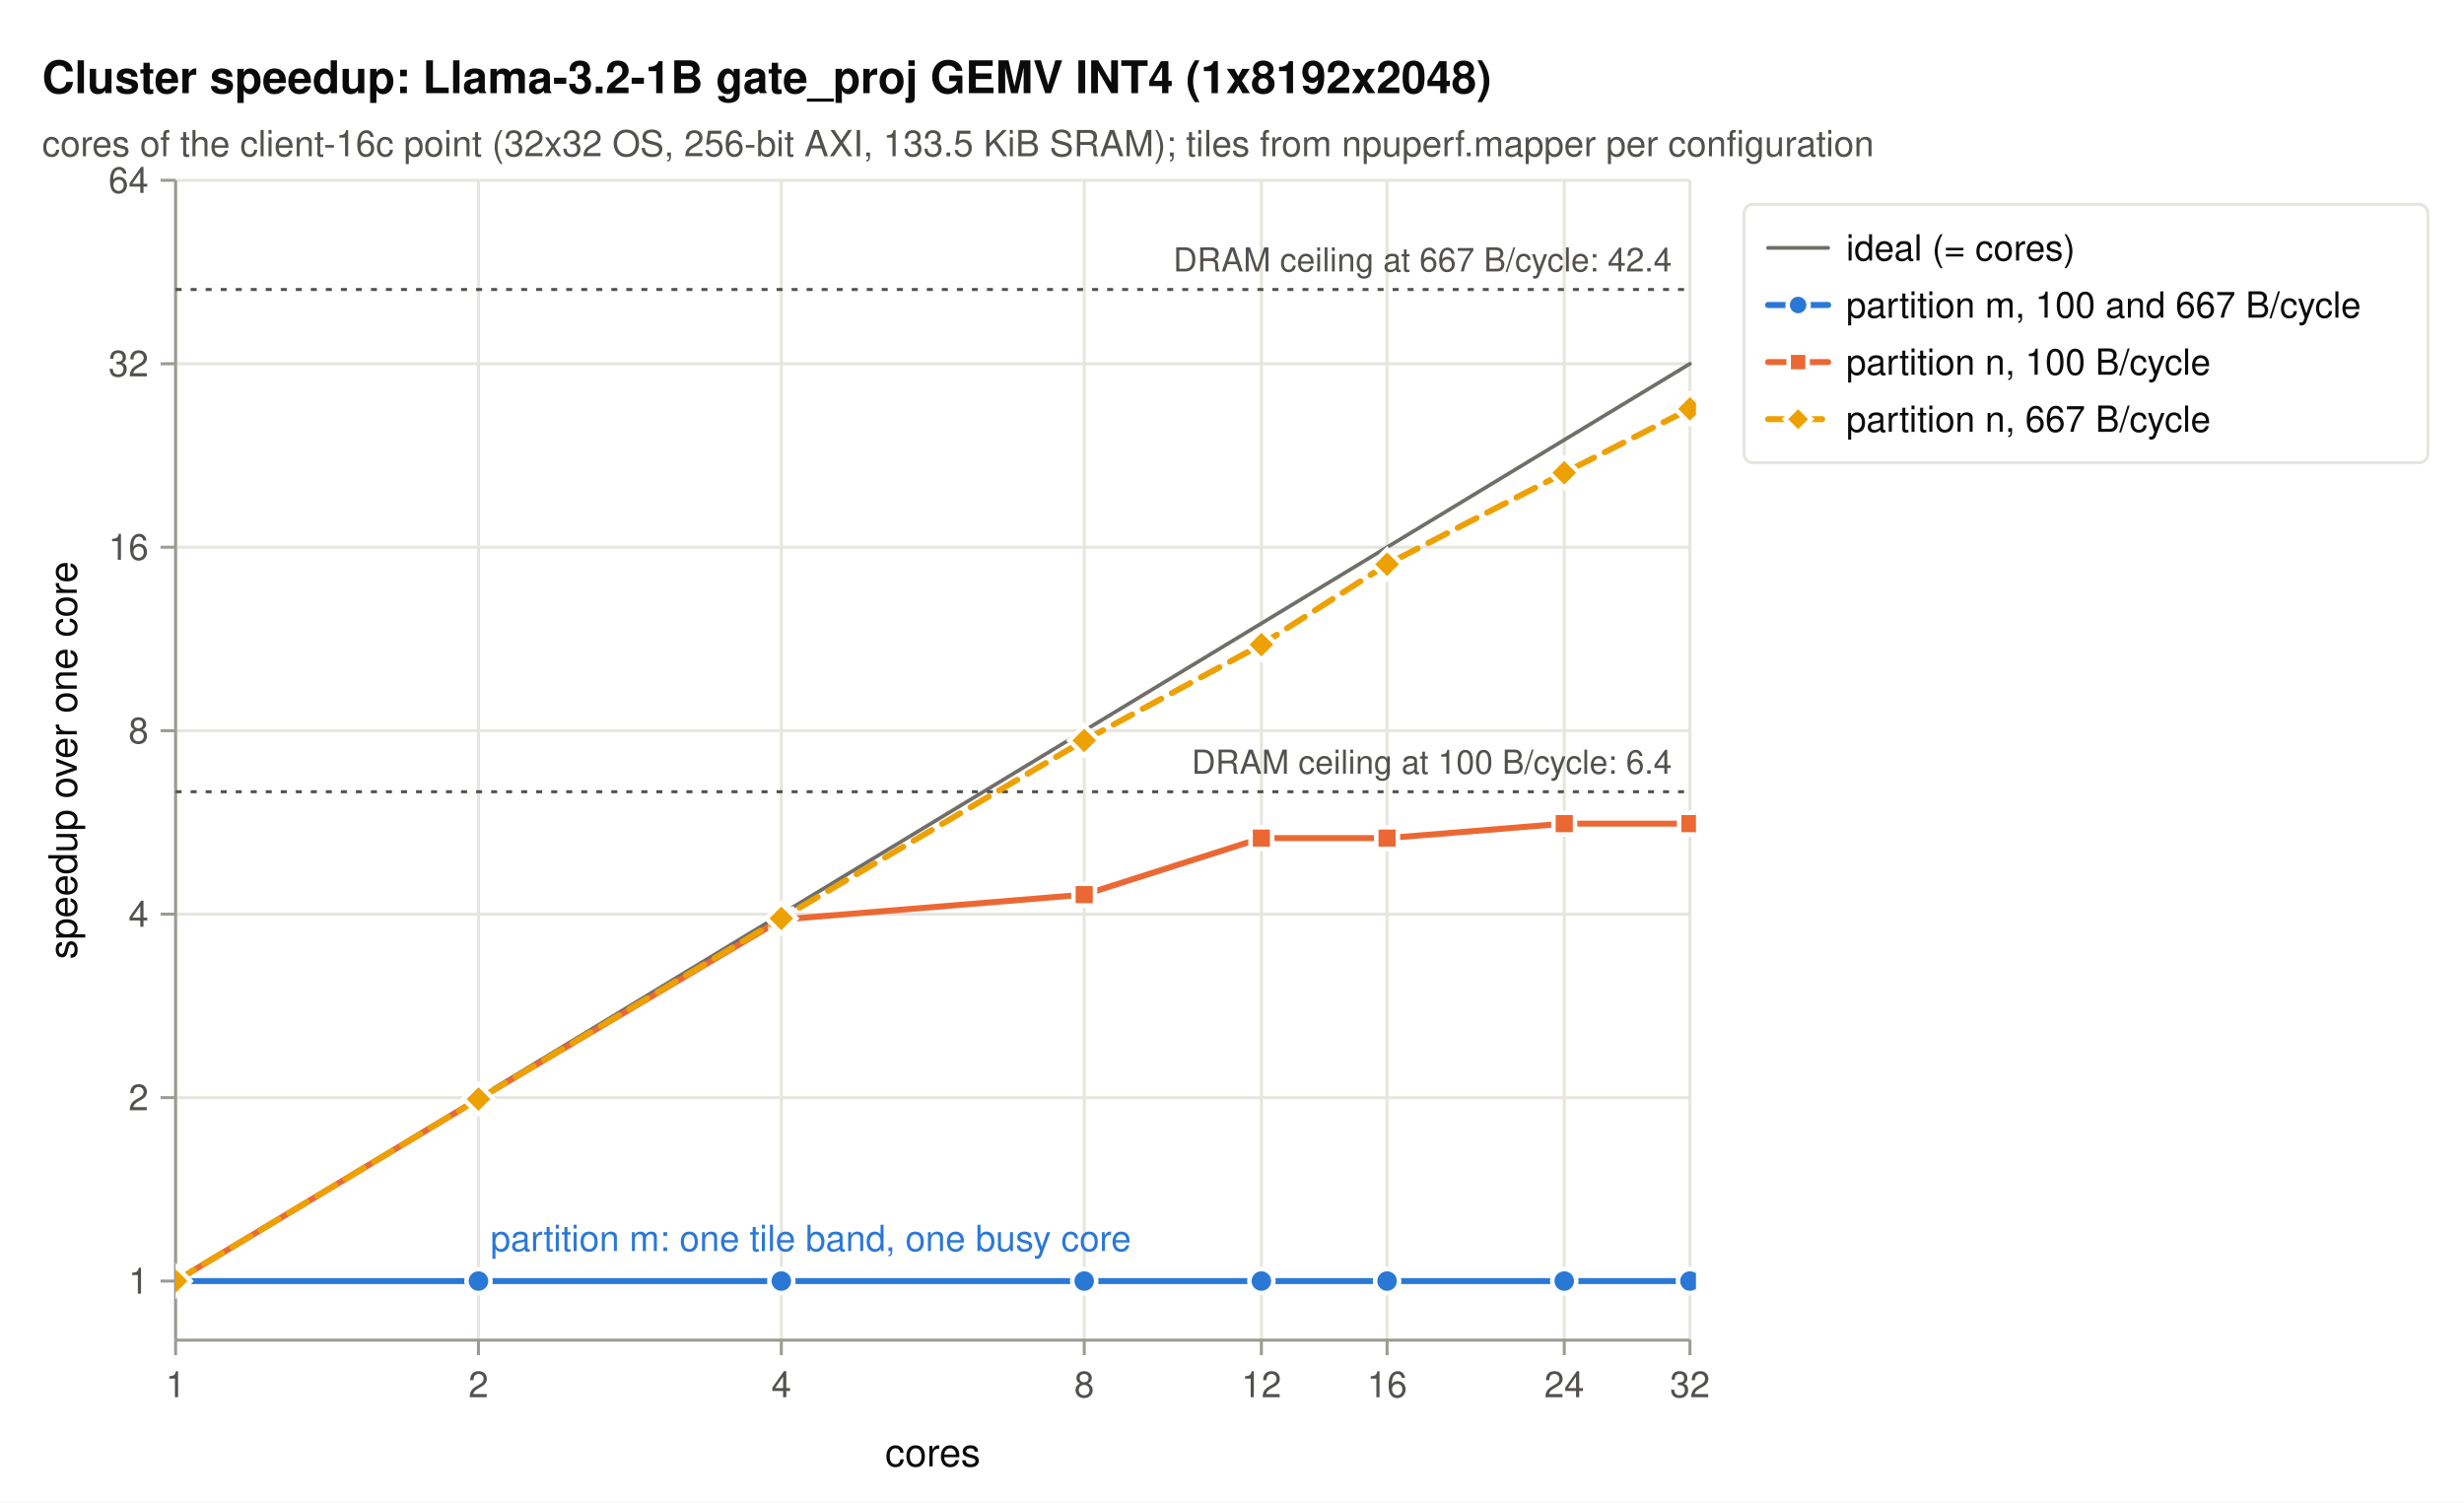
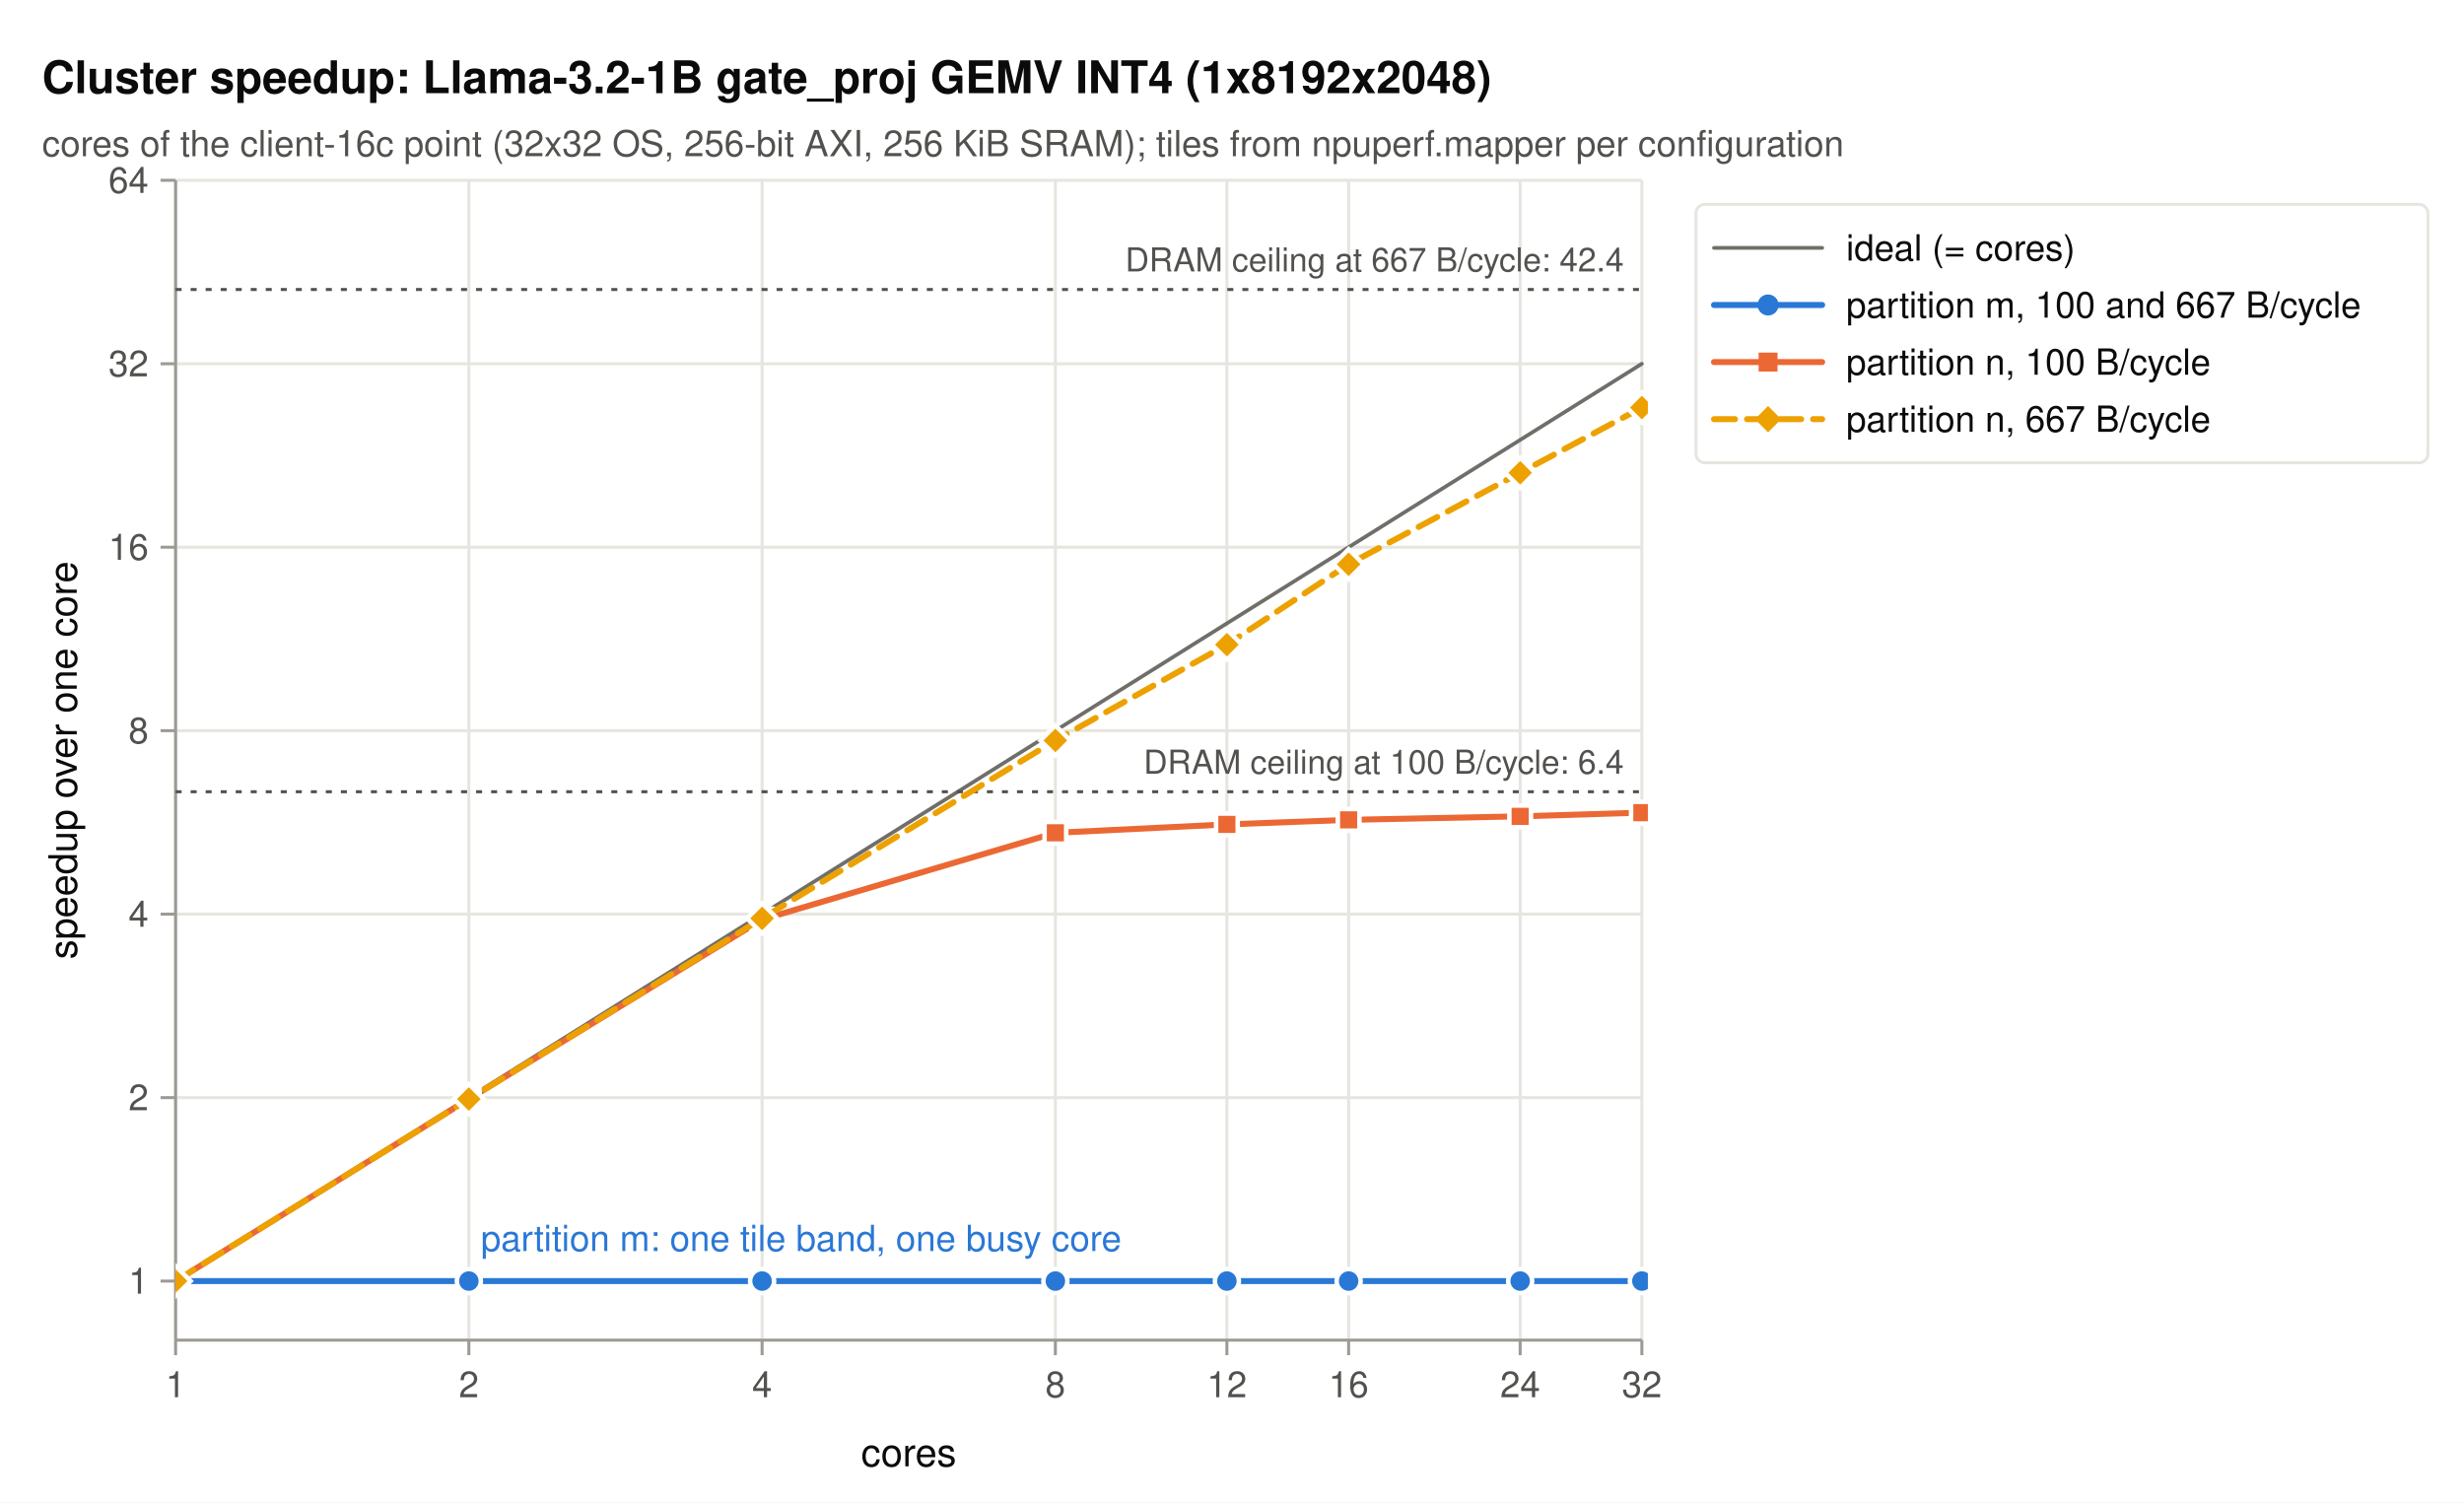
<svg xmlns="http://www.w3.org/2000/svg" width="820" height="500" viewBox="0 0 820 500" font-family="system-ui, -apple-system, 'Segoe UI', Helvetica, Arial, sans-serif">
  <rect width="820" height="500" fill="#ffffff" />
  <defs>
    <clipPath id="s4-gemv-plot">
-       <rect x="58.44" y="58" width="505.96" height="388" />
+       <rect x="58.44" y="58" width="489.96" height="388" />
    </clipPath>
  </defs>
  <text x="14" y="31" font-size="15" fill="#0b0b0b" font-weight="600">Cluster speedup: Llama-3.2-1B gate_proj GEMV INT4 (1x8192x2048)</text>
-   <text x="14" y="52" font-size="12" fill="#52514e">cores of the client-16c point (32x32 OS, 256-bit AXI, 133.5 KiB SRAM); tiles from npuperf.mapper per configuration</text>
+   <text x="14" y="52" font-size="12" fill="#52514e">cores of the client-16c point (32x32 OS, 256-bit AXI, 256 KiB SRAM); tiles from npuperf.mapper per configuration</text>
  <g stroke="#e6e5df" stroke-width="1" fill="none">
-     <line x1="58.44" y1="426.34" x2="562.4" y2="426.34" />
-     <line x1="58.44" y1="365.29" x2="562.4" y2="365.29" />
-     <line x1="58.44" y1="304.23" x2="562.4" y2="304.23" />
-     <line x1="58.44" y1="243.17" x2="562.4" y2="243.17" />
-     <line x1="58.44" y1="182.11" x2="562.4" y2="182.11" />
-     <line x1="58.44" y1="121.06" x2="562.4" y2="121.06" />
-     <line x1="58.44" y1="60" x2="562.4" y2="60" />
+     <line x1="58.44" y1="426.34" x2="546.4" y2="426.34" />
+     <line x1="58.44" y1="365.29" x2="546.4" y2="365.29" />
+     <line x1="58.44" y1="304.23" x2="546.4" y2="304.23" />
+     <line x1="58.44" y1="243.17" x2="546.4" y2="243.17" />
+     <line x1="58.44" y1="182.11" x2="546.4" y2="182.11" />
+     <line x1="58.44" y1="121.06" x2="546.4" y2="121.06" />
+     <line x1="58.44" y1="60" x2="546.4" y2="60" />
    <line x1="58.44" y1="60" x2="58.44" y2="446" />
-     <line x1="159.23" y1="60" x2="159.23" y2="446" />
-     <line x1="260.02" y1="60" x2="260.02" y2="446" />
-     <line x1="360.82" y1="60" x2="360.82" y2="446" />
-     <line x1="419.78" y1="60" x2="419.78" y2="446" />
-     <line x1="461.61" y1="60" x2="461.61" y2="446" />
-     <line x1="520.57" y1="60" x2="520.57" y2="446" />
-     <line x1="562.4" y1="60" x2="562.4" y2="446" />
+     <line x1="156.03" y1="60" x2="156.03" y2="446" />
+     <line x1="253.62" y1="60" x2="253.62" y2="446" />
+     <line x1="351.22" y1="60" x2="351.22" y2="446" />
+     <line x1="408.3" y1="60" x2="408.3" y2="446" />
+     <line x1="448.81" y1="60" x2="448.81" y2="446" />
+     <line x1="505.9" y1="60" x2="505.9" y2="446" />
+     <line x1="546.4" y1="60" x2="546.4" y2="446" />
  </g>
  <g stroke="#9c9a93" stroke-width="1" fill="none">
-     <line x1="58.44" y1="446" x2="562.4" y2="446" />
+     <line x1="58.44" y1="446" x2="546.4" y2="446" />
    <line x1="58.44" y1="60" x2="58.44" y2="446" />
    <line x1="58.44" y1="446" x2="58.44" y2="451" />
-     <line x1="159.23" y1="446" x2="159.23" y2="451" />
-     <line x1="260.02" y1="446" x2="260.02" y2="451" />
-     <line x1="360.82" y1="446" x2="360.82" y2="451" />
-     <line x1="419.78" y1="446" x2="419.78" y2="451" />
-     <line x1="461.61" y1="446" x2="461.61" y2="451" />
-     <line x1="520.57" y1="446" x2="520.57" y2="451" />
-     <line x1="562.4" y1="446" x2="562.4" y2="451" />
+     <line x1="156.03" y1="446" x2="156.03" y2="451" />
+     <line x1="253.62" y1="446" x2="253.62" y2="451" />
+     <line x1="351.22" y1="446" x2="351.22" y2="451" />
+     <line x1="408.3" y1="446" x2="408.3" y2="451" />
+     <line x1="448.81" y1="446" x2="448.81" y2="451" />
+     <line x1="505.9" y1="446" x2="505.9" y2="451" />
+     <line x1="546.4" y1="446" x2="546.4" y2="451" />
    <line x1="53.44" y1="426.34" x2="58.44" y2="426.34" />
    <line x1="53.44" y1="365.29" x2="58.44" y2="365.29" />
    <line x1="53.44" y1="304.23" x2="58.44" y2="304.23" />
    <line x1="53.44" y1="243.17" x2="58.44" y2="243.17" />
    <line x1="53.44" y1="182.11" x2="58.44" y2="182.11" />
    <line x1="53.44" y1="121.06" x2="58.44" y2="121.06" />
    <line x1="53.44" y1="60" x2="58.44" y2="60" />
  </g>
  <g style="font-variant-numeric: tabular-nums">
    <text x="58.44" y="465" font-size="12" fill="#52514e" text-anchor="middle">1</text>
-     <text x="159.23" y="465" font-size="12" fill="#52514e" text-anchor="middle">2</text>
-     <text x="260.02" y="465" font-size="12" fill="#52514e" text-anchor="middle">4</text>
-     <text x="360.82" y="465" font-size="12" fill="#52514e" text-anchor="middle">8</text>
-     <text x="419.78" y="465" font-size="12" fill="#52514e" text-anchor="middle">12</text>
-     <text x="461.61" y="465" font-size="12" fill="#52514e" text-anchor="middle">16</text>
-     <text x="520.57" y="465" font-size="12" fill="#52514e" text-anchor="middle">24</text>
-     <text x="562.4" y="465" font-size="12" fill="#52514e" text-anchor="middle">32</text>
+     <text x="156.03" y="465" font-size="12" fill="#52514e" text-anchor="middle">2</text>
+     <text x="253.62" y="465" font-size="12" fill="#52514e" text-anchor="middle">4</text>
+     <text x="351.22" y="465" font-size="12" fill="#52514e" text-anchor="middle">8</text>
+     <text x="408.3" y="465" font-size="12" fill="#52514e" text-anchor="middle">12</text>
+     <text x="448.81" y="465" font-size="12" fill="#52514e" text-anchor="middle">16</text>
+     <text x="505.9" y="465" font-size="12" fill="#52514e" text-anchor="middle">24</text>
+     <text x="546.4" y="465" font-size="12" fill="#52514e" text-anchor="middle">32</text>
    <text x="49.44" y="430.54" font-size="12" fill="#52514e" text-anchor="end">1</text>
    <text x="49.44" y="369.49" font-size="12" fill="#52514e" text-anchor="end">2</text>
    <text x="49.44" y="308.43" font-size="12" fill="#52514e" text-anchor="end">4</text>
    <text x="49.44" y="247.37" font-size="12" fill="#52514e" text-anchor="end">8</text>
    <text x="49.44" y="186.31" font-size="12" fill="#52514e" text-anchor="end">16</text>
    <text x="49.44" y="125.26" font-size="12" fill="#52514e" text-anchor="end">32</text>
    <text x="49.44" y="64.2" font-size="12" fill="#52514e" text-anchor="end">64</text>
  </g>
-   <text x="310.42" y="488" font-size="13" fill="#0b0b0b" text-anchor="middle">cores</text>
+   <text x="302.42" y="488" font-size="13" fill="#0b0b0b" text-anchor="middle">cores</text>
  <text x="21.2" y="253" font-size="13" fill="#0b0b0b" text-anchor="middle" dominant-baseline="middle" transform="rotate(-90 21.2 253)">speedup over one core</text>
  <g clip-path="url(#s4-gemv-plot)">
-     <path d="M58.44,426.34 L159.23,365.29 L260.02,304.23 L360.82,243.17 L419.78,207.46 L461.61,182.11 L520.57,146.4 L562.4,121.06" fill="none" stroke="#6f6e69" stroke-width="1.25" stroke-linejoin="round" stroke-linecap="round" />
-     <line x1="58.44" y1="263.49" x2="562.4" y2="263.49" stroke="#52514e" stroke-width="1" stroke-dasharray="2 3" />
-     <line x1="58.44" y1="96.34" x2="562.4" y2="96.34" stroke="#52514e" stroke-width="1" stroke-dasharray="2 3" />
-     <path d="M58.44,426.34 L159.23,426.34 L260.02,426.34 L360.82,426.34 L419.78,426.34 L461.61,426.34 L520.57,426.34 L562.4,426.34" fill="none" stroke="#2a78d6" stroke-width="2" stroke-linejoin="round" stroke-linecap="round" />
+     <path d="M58.44,426.34 L156.03,365.29 L253.62,304.23 L351.22,243.17 L408.3,207.46 L448.81,182.11 L505.9,146.4 L546.4,121.06" fill="none" stroke="#6f6e69" stroke-width="1.25" stroke-linejoin="round" stroke-linecap="round" />
+     <line x1="58.44" y1="263.49" x2="546.4" y2="263.49" stroke="#52514e" stroke-width="1" stroke-dasharray="2 3" />
+     <line x1="58.44" y1="96.34" x2="546.4" y2="96.34" stroke="#52514e" stroke-width="1" stroke-dasharray="2 3" />
+     <path d="M58.44,426.34 L156.03,426.34 L253.62,426.34 L351.22,426.34 L408.3,426.34 L448.81,426.34 L505.9,426.34 L546.4,426.34" fill="none" stroke="#2a78d6" stroke-width="2" stroke-linejoin="round" stroke-linecap="round" />
    <circle cx="58.44" cy="426.34" r="4" fill="#2a78d6" stroke="#ffffff" stroke-width="1.5" />
-     <circle cx="159.23" cy="426.34" r="4" fill="#2a78d6" stroke="#ffffff" stroke-width="1.5" />
-     <circle cx="260.02" cy="426.34" r="4" fill="#2a78d6" stroke="#ffffff" stroke-width="1.5" />
-     <circle cx="360.82" cy="426.34" r="4" fill="#2a78d6" stroke="#ffffff" stroke-width="1.5" />
-     <circle cx="419.78" cy="426.34" r="4" fill="#2a78d6" stroke="#ffffff" stroke-width="1.5" />
-     <circle cx="461.61" cy="426.34" r="4" fill="#2a78d6" stroke="#ffffff" stroke-width="1.5" />
-     <circle cx="520.57" cy="426.34" r="4" fill="#2a78d6" stroke="#ffffff" stroke-width="1.5" />
-     <circle cx="562.4" cy="426.34" r="4" fill="#2a78d6" stroke="#ffffff" stroke-width="1.5" />
-     <path d="M58.44,426.34 L159.23,365.76 L260.02,306.02 L360.82,297.74 L419.78,278.92 L461.61,278.92 L520.57,274.11 L562.4,274.11" fill="none" stroke="#eb6834" stroke-width="2" stroke-linejoin="round" stroke-linecap="round" />
+     <circle cx="156.03" cy="426.34" r="4" fill="#2a78d6" stroke="#ffffff" stroke-width="1.5" />
+     <circle cx="253.62" cy="426.34" r="4" fill="#2a78d6" stroke="#ffffff" stroke-width="1.5" />
+     <circle cx="351.22" cy="426.34" r="4" fill="#2a78d6" stroke="#ffffff" stroke-width="1.5" />
+     <circle cx="408.3" cy="426.34" r="4" fill="#2a78d6" stroke="#ffffff" stroke-width="1.5" />
+     <circle cx="448.81" cy="426.34" r="4" fill="#2a78d6" stroke="#ffffff" stroke-width="1.5" />
+     <circle cx="505.9" cy="426.34" r="4" fill="#2a78d6" stroke="#ffffff" stroke-width="1.5" />
+     <circle cx="546.4" cy="426.34" r="4" fill="#2a78d6" stroke="#ffffff" stroke-width="1.5" />
+     <path d="M58.44,426.34 L156.03,365.76 L253.62,306.02 L351.22,277.16 L408.3,274.36 L448.81,272.85 L505.9,271.68 L546.4,270.45" fill="none" stroke="#eb6834" stroke-width="2" stroke-linejoin="round" stroke-linecap="round" />
    <rect x="54.84" y="422.74" width="7.2" height="7.2" fill="#eb6834" stroke="#ffffff" stroke-width="1.5" />
-     <rect x="155.63" y="362.16" width="7.2" height="7.2" fill="#eb6834" stroke="#ffffff" stroke-width="1.5" />
-     <rect x="256.42" y="302.42" width="7.2" height="7.2" fill="#eb6834" stroke="#ffffff" stroke-width="1.5" />
-     <rect x="357.22" y="294.14" width="7.2" height="7.2" fill="#eb6834" stroke="#ffffff" stroke-width="1.5" />
-     <rect x="416.18" y="275.32" width="7.2" height="7.2" fill="#eb6834" stroke="#ffffff" stroke-width="1.5" />
-     <rect x="458.01" y="275.32" width="7.2" height="7.2" fill="#eb6834" stroke="#ffffff" stroke-width="1.5" />
-     <rect x="516.97" y="270.51" width="7.2" height="7.2" fill="#eb6834" stroke="#ffffff" stroke-width="1.5" />
-     <rect x="558.8" y="270.51" width="7.2" height="7.2" fill="#eb6834" stroke="#ffffff" stroke-width="1.5" />
-     <path d="M58.44,426.34 L159.23,365.76 L260.02,305.64 L360.82,246.42 L419.78,214.53 L461.61,187.79 L520.57,157.34 L562.4,136.06" fill="none" stroke="#eda100" stroke-width="2" stroke-linejoin="round" stroke-linecap="round" stroke-dasharray="7 4" />
+     <rect x="152.43" y="362.16" width="7.2" height="7.2" fill="#eb6834" stroke="#ffffff" stroke-width="1.5" />
+     <rect x="250.02" y="302.42" width="7.2" height="7.2" fill="#eb6834" stroke="#ffffff" stroke-width="1.5" />
+     <rect x="347.62" y="273.56" width="7.2" height="7.2" fill="#eb6834" stroke="#ffffff" stroke-width="1.5" />
+     <rect x="404.7" y="270.76" width="7.2" height="7.2" fill="#eb6834" stroke="#ffffff" stroke-width="1.5" />
+     <rect x="445.21" y="269.25" width="7.2" height="7.2" fill="#eb6834" stroke="#ffffff" stroke-width="1.5" />
+     <rect x="502.3" y="268.08" width="7.2" height="7.2" fill="#eb6834" stroke="#ffffff" stroke-width="1.5" />
+     <rect x="542.8" y="266.85" width="7.2" height="7.2" fill="#eb6834" stroke="#ffffff" stroke-width="1.5" />
+     <path d="M58.44,426.34 L156.03,365.76 L253.62,305.64 L351.22,246.42 L408.3,214.53 L448.81,187.79 L505.9,157.34 L546.4,135.64" fill="none" stroke="#eda100" stroke-width="2" stroke-linejoin="round" stroke-linecap="round" stroke-dasharray="7 4" />
    <polygon points="58.44,421.34 63.44,426.34 58.44,431.34 53.44,426.34" fill="#eda100" stroke="#ffffff" stroke-width="1.5" />
-     <polygon points="159.23,360.76 164.23,365.76 159.23,370.76 154.23,365.76" fill="#eda100" stroke="#ffffff" stroke-width="1.5" />
-     <polygon points="260.02,300.64 265.02,305.64 260.02,310.64 255.02,305.64" fill="#eda100" stroke="#ffffff" stroke-width="1.5" />
-     <polygon points="360.82,241.42 365.82,246.42 360.82,251.42 355.82,246.42" fill="#eda100" stroke="#ffffff" stroke-width="1.5" />
-     <polygon points="419.78,209.53 424.78,214.53 419.78,219.53 414.78,214.53" fill="#eda100" stroke="#ffffff" stroke-width="1.5" />
-     <polygon points="461.61,182.79 466.61,187.79 461.61,192.79 456.61,187.79" fill="#eda100" stroke="#ffffff" stroke-width="1.5" />
-     <polygon points="520.57,152.34 525.57,157.34 520.57,162.34 515.57,157.34" fill="#eda100" stroke="#ffffff" stroke-width="1.5" />
-     <polygon points="562.4,131.06 567.4,136.06 562.4,141.06 557.4,136.06" fill="#eda100" stroke="#ffffff" stroke-width="1.5" />
+     <polygon points="156.03,360.76 161.03,365.76 156.03,370.76 151.03,365.76" fill="#eda100" stroke="#ffffff" stroke-width="1.5" />
+     <polygon points="253.62,300.64 258.62,305.64 253.62,310.64 248.62,305.64" fill="#eda100" stroke="#ffffff" stroke-width="1.5" />
+     <polygon points="351.22,241.42 356.22,246.42 351.22,251.42 346.22,246.42" fill="#eda100" stroke="#ffffff" stroke-width="1.5" />
+     <polygon points="408.3,209.53 413.3,214.53 408.3,219.53 403.3,214.53" fill="#eda100" stroke="#ffffff" stroke-width="1.5" />
+     <polygon points="448.81,182.79 453.81,187.79 448.81,192.79 443.81,187.79" fill="#eda100" stroke="#ffffff" stroke-width="1.5" />
+     <polygon points="505.9,152.34 510.9,157.34 505.9,162.34 500.9,157.34" fill="#eda100" stroke="#ffffff" stroke-width="1.5" />
+     <polygon points="546.4,130.64 551.4,135.64 546.4,140.64 541.4,135.64" fill="#eda100" stroke="#ffffff" stroke-width="1.5" />
  </g>
-   <text x="556.4" y="257.49" font-size="11" fill="#52514e" text-anchor="end">DRAM ceiling at 100 B/cycle: 6.4</text>
-   <text x="556.4" y="90.34" font-size="11" fill="#52514e" text-anchor="end">DRAM ceiling at 667 B/cycle: 42.4</text>
-   <text x="163.23" y="416.34" font-size="12" fill="#2a78d6">partition m: one tile band, one busy core</text>
-   <g transform="translate(580.4,68)">
-     <rect width="227.6" height="86" rx="3" fill="#ffffff" fill-opacity="0.92" stroke="#e6e5df" />
-     <line x1="8" y1="14.5" x2="28" y2="14.5" stroke="#6f6e69" stroke-width="1.25" stroke-linecap="round" />
-     <text x="34" y="18.7" font-size="12" fill="#0b0b0b">ideal (= cores)</text>
-     <line x1="8" y1="33.5" x2="28" y2="33.5" stroke="#2a78d6" stroke-width="2" stroke-linecap="round" />
-     <circle cx="18" cy="33.5" r="3.5" fill="#2a78d6" stroke="#ffffff" stroke-width="1.5" />
-     <text x="34" y="37.7" font-size="12" fill="#0b0b0b">partition m, 100 and 667 B/cycle</text>
-     <line x1="8" y1="52.5" x2="28" y2="52.5" stroke="#eb6834" stroke-width="2" stroke-linecap="round" />
-     <rect x="14.85" y="49.35" width="6.3" height="6.3" fill="#eb6834" stroke="#ffffff" stroke-width="1.5" />
-     <text x="34" y="56.7" font-size="12" fill="#0b0b0b">partition n, 100 B/cycle</text>
-     <line x1="8" y1="71.5" x2="28" y2="71.5" stroke="#eda100" stroke-width="2" stroke-linecap="round" stroke-dasharray="7 4" />
-     <polygon points="18,67.12 22.38,71.5 18,75.88 13.62,71.5" fill="#eda100" stroke="#ffffff" stroke-width="1.5" />
-     <text x="34" y="75.7" font-size="12" fill="#0b0b0b">partition n, 667 B/cycle</text>
+   <text x="540.4" y="257.49" font-size="11" fill="#52514e" text-anchor="end">DRAM ceiling at 100 B/cycle: 6.4</text>
+   <text x="540.4" y="90.34" font-size="11" fill="#52514e" text-anchor="end">DRAM ceiling at 667 B/cycle: 42.4</text>
+   <text x="160.03" y="416.34" font-size="12" fill="#2a78d6">partition m: one tile band, one busy core</text>
+   <g transform="translate(564.4,68)">
+     <rect width="243.6" height="86" rx="3" fill="#ffffff" fill-opacity="0.92" stroke="#e6e5df" />
+     <line x1="6" y1="14.5" x2="42" y2="14.5" stroke="#6f6e69" stroke-width="1.25" stroke-linecap="round" />
+     <text x="50" y="18.7" font-size="12" fill="#0b0b0b">ideal (= cores)</text>
+     <line x1="6" y1="33.5" x2="42" y2="33.5" stroke="#2a78d6" stroke-width="2" stroke-linecap="round" />
+     <circle cx="24" cy="33.5" r="3.5" fill="#2a78d6" stroke="none" />
+     <text x="50" y="37.7" font-size="12" fill="#0b0b0b">partition m, 100 and 667 B/cycle</text>
+     <line x1="6" y1="52.5" x2="42" y2="52.5" stroke="#eb6834" stroke-width="2" stroke-linecap="round" />
+     <rect x="20.85" y="49.35" width="6.3" height="6.3" fill="#eb6834" stroke="none" />
+     <text x="50" y="56.7" font-size="12" fill="#0b0b0b">partition n, 100 B/cycle</text>
+     <line x1="6" y1="71.5" x2="42" y2="71.5" stroke="#eda100" stroke-width="2" stroke-linecap="round" stroke-dasharray="7 4" />
+     <polygon points="24,67.12 28.38,71.5 24,75.88 19.62,71.5" fill="#eda100" stroke="none" />
+     <text x="50" y="75.7" font-size="12" fill="#0b0b0b">partition n, 667 B/cycle</text>
  </g>
</svg>
